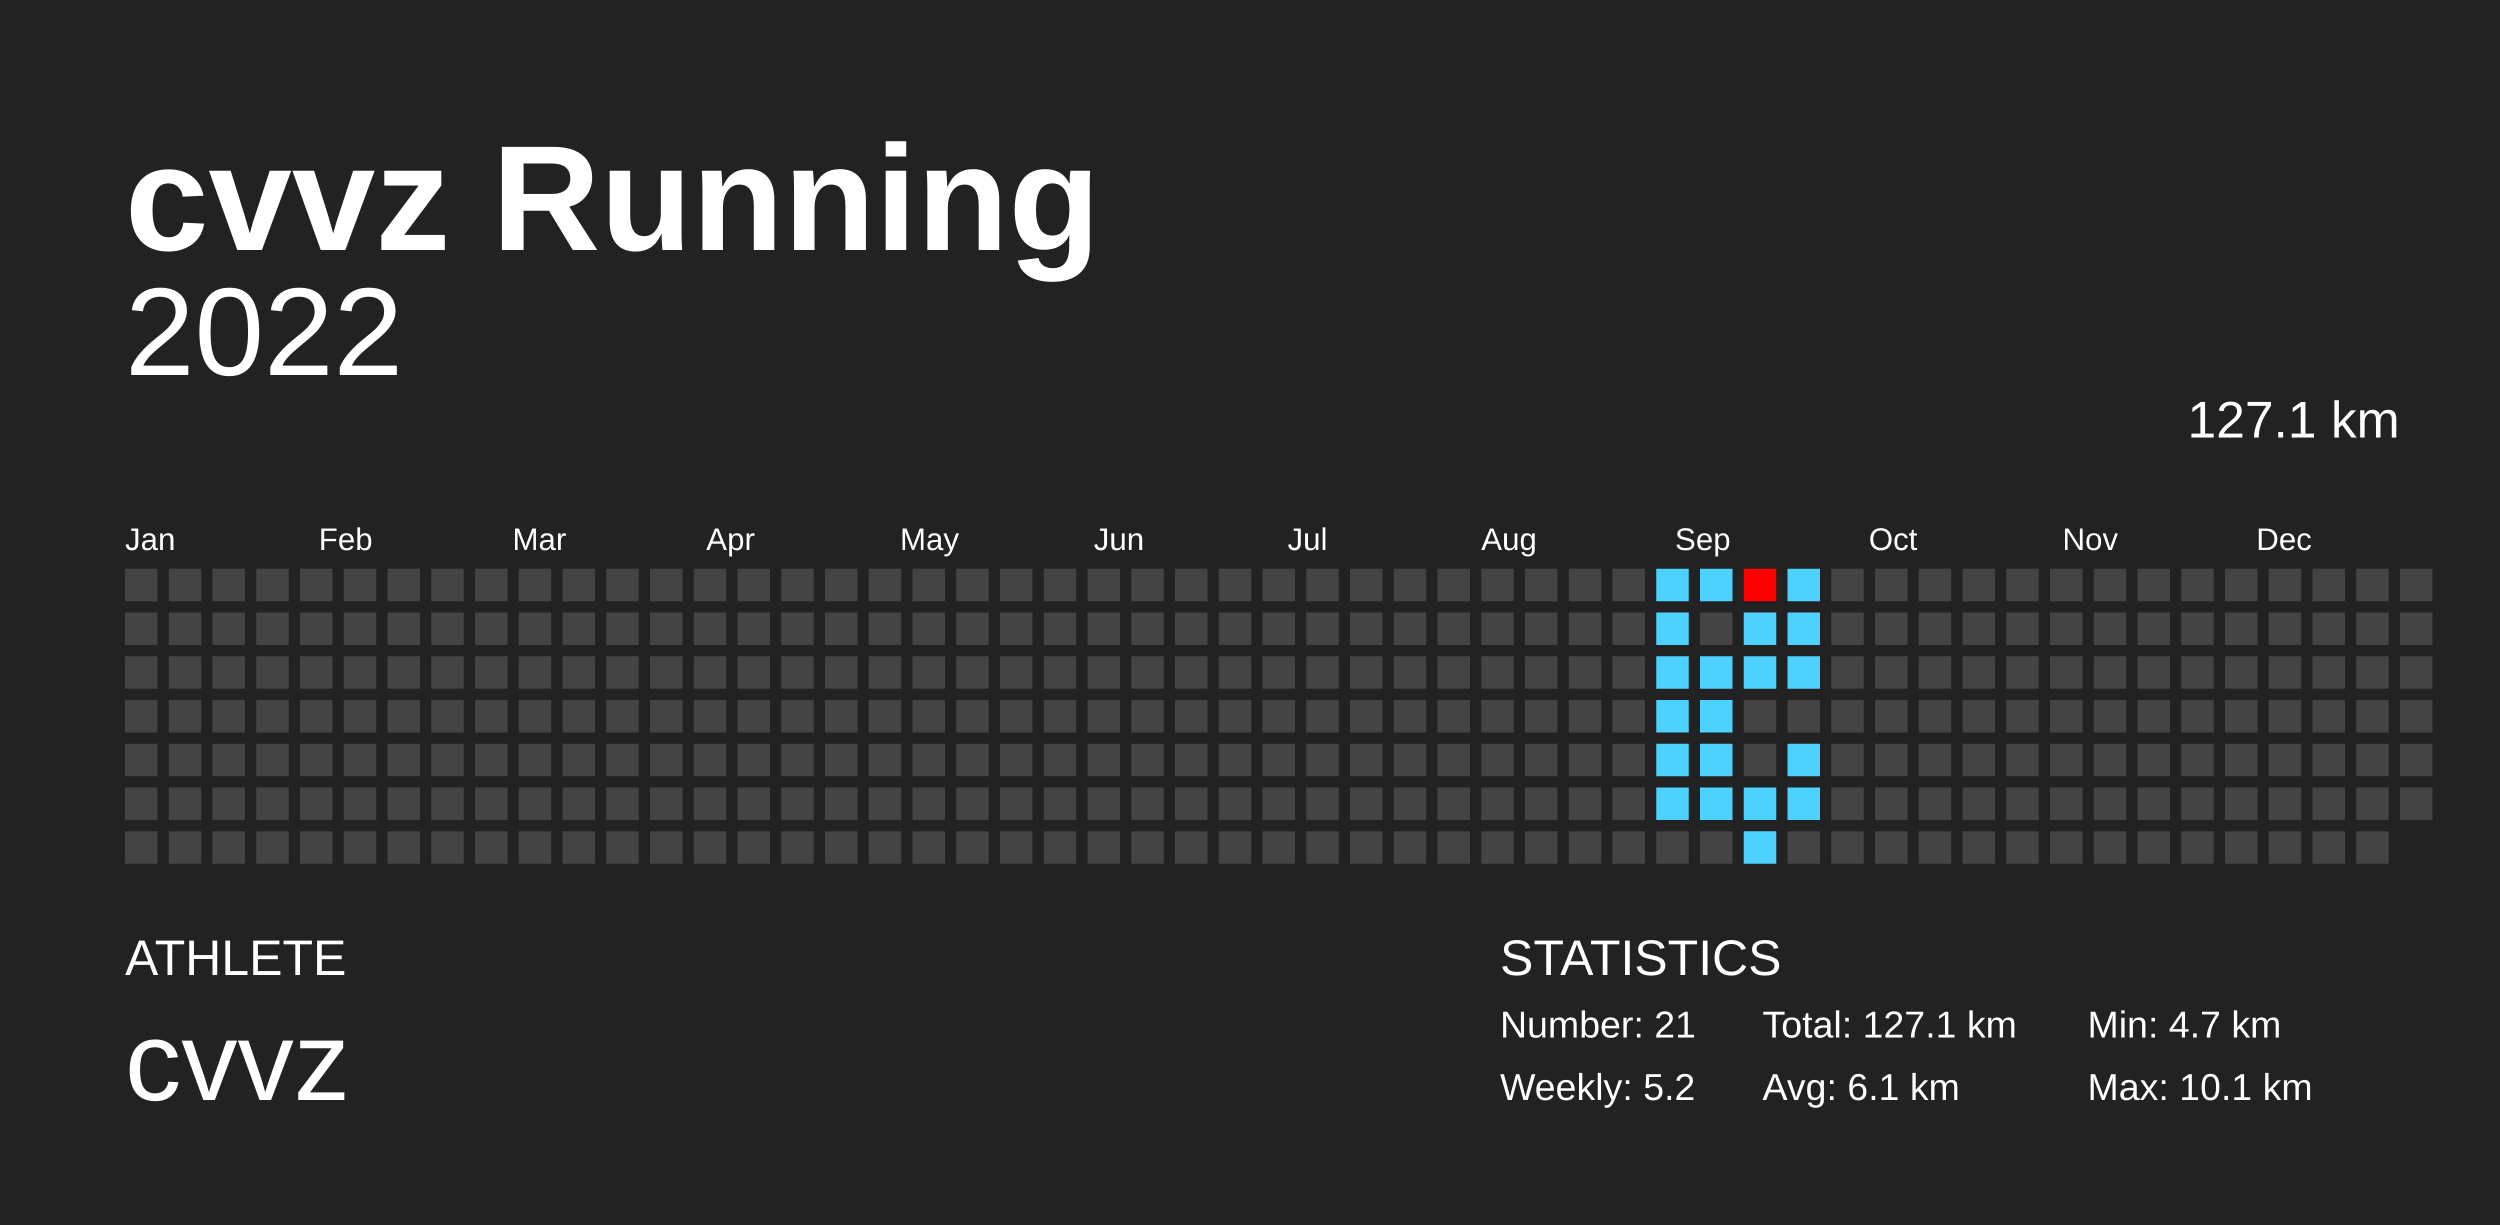
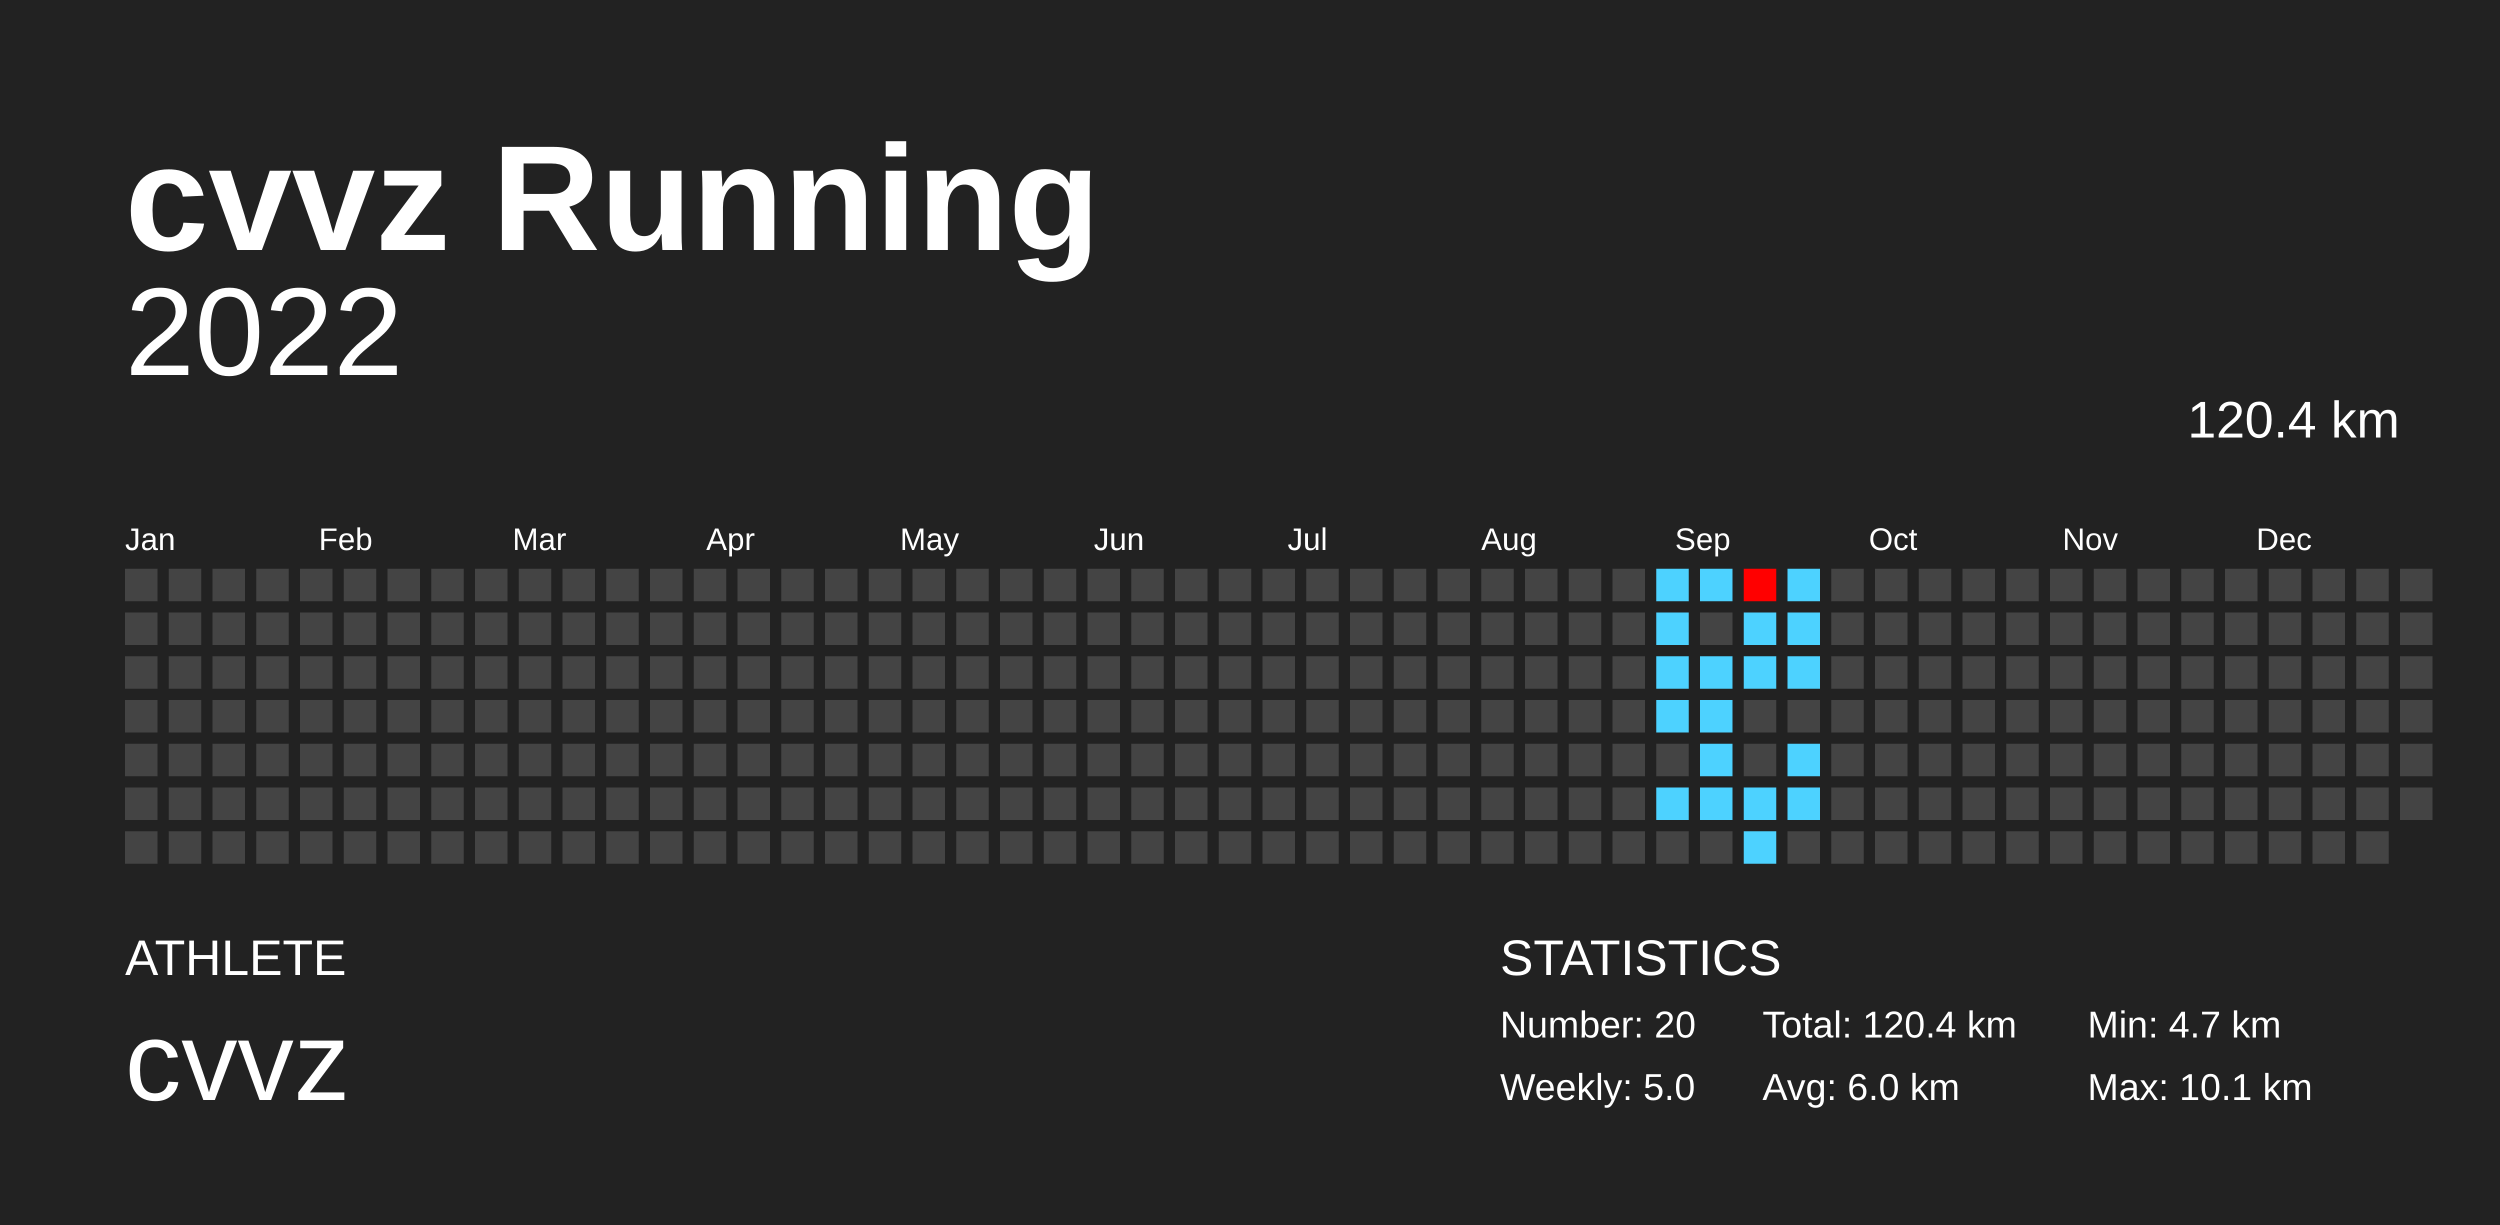
<svg xmlns="http://www.w3.org/2000/svg" baseProfile="full" height="98mm" version="1.1" viewBox="0,0,200,98" width="200mm">
  <defs />
  <rect fill="#222222" height="98" width="200" x="0" y="0" />
  <text fill="#FFFFFF" style="font-size:12px; font-family:Arial; font-weight:bold;" x="10" y="20">cvvz Running</text>
  <text fill="#FFFFFF" style="font-size:4px; font-family:Arial" x="10" y="78">ATHLETE</text>
  <text fill="#FFFFFF" style="font-size:9px; font-family:Arial" x="10" y="88">cvvz</text>
  <text fill="#FFFFFF" style="font-size:4px; font-family:Arial" x="120" y="78">STATISTICS</text>
-   <text fill="#FFFFFF" style="font-size:3px; font-family:Arial" x="120" y="83">Number: 21</text>
-   <text fill="#FFFFFF" style="font-size:3px; font-family:Arial" x="120" y="88">Weekly: 5.2</text>
-   <text fill="#FFFFFF" style="font-size:3px; font-family:Arial" x="141" y="83">Total: 127.1 km</text>
-   <text fill="#FFFFFF" style="font-size:3px; font-family:Arial" x="141" y="88">Avg: 6.1 km</text>
+   <text fill="#FFFFFF" style="font-size:3px; font-family:Arial" x="120" y="83">Number: 20</text>
+   <text fill="#FFFFFF" style="font-size:3px; font-family:Arial" x="120" y="88">Weekly: 5.0</text>
+   <text fill="#FFFFFF" style="font-size:3px; font-family:Arial" x="141" y="83">Total: 120.4 km</text>
+   <text fill="#FFFFFF" style="font-size:3px; font-family:Arial" x="141" y="88">Avg: 6.0 km</text>
  <text fill="#FFFFFF" style="font-size:3px; font-family:Arial" x="167" y="83">Min: 4.7 km</text>
  <text fill="#FFFFFF" style="font-size:3px; font-family:Arial" x="167" y="88">Max: 10.1 km</text>
  <text alignment-baseline="hanging" fill="#FFFFFF" style="font-size:10.0px; font-family:Arial;" x="10" y="30">2022</text>
-   <text alignment-baseline="hanging" fill="#FFFFFF" style="font-size:4.125px; font-family:Arial;" x="175" y="35">127.1 km</text>
+   <text alignment-baseline="hanging" fill="#FFFFFF" style="font-size:4.125px; font-family:Arial;" x="175" y="35">120.4 km</text>
  <text fill="#FFFFFF" style="font-size:2.5px; font-family:Arial" x="10.0" y="44">Jan</text>
  <text fill="#FFFFFF" style="font-size:2.5px; font-family:Arial" x="25.5" y="44">Feb</text>
  <text fill="#FFFFFF" style="font-size:2.5px; font-family:Arial" x="41.0" y="44">Mar</text>
  <text fill="#FFFFFF" style="font-size:2.5px; font-family:Arial" x="56.5" y="44">Apr</text>
  <text fill="#FFFFFF" style="font-size:2.5px; font-family:Arial" x="72.0" y="44">May</text>
  <text fill="#FFFFFF" style="font-size:2.5px; font-family:Arial" x="87.5" y="44">Jun</text>
  <text fill="#FFFFFF" style="font-size:2.5px; font-family:Arial" x="103.0" y="44">Jul</text>
  <text fill="#FFFFFF" style="font-size:2.5px; font-family:Arial" x="118.5" y="44">Aug</text>
  <text fill="#FFFFFF" style="font-size:2.5px; font-family:Arial" x="134.0" y="44">Sep</text>
  <text fill="#FFFFFF" style="font-size:2.5px; font-family:Arial" x="149.5" y="44">Oct</text>
  <text fill="#FFFFFF" style="font-size:2.5px; font-family:Arial" x="165.0" y="44">Nov</text>
  <text fill="#FFFFFF" style="font-size:2.5px; font-family:Arial" x="180.5" y="44">Dec</text>
  <rect fill="#444444" height="2.6" width="2.6" x="10.0" y="45.5" />
  <rect fill="#444444" height="2.6" width="2.6" x="10.0" y="49.0" />
  <rect fill="#444444" height="2.6" width="2.6" x="10.0" y="52.5" />
  <rect fill="#444444" height="2.6" width="2.6" x="10.0" y="56.0" />
  <rect fill="#444444" height="2.6" width="2.6" x="10.0" y="59.5" />
  <rect fill="#444444" height="2.6" width="2.6" x="10.0" y="63.0" />
  <rect fill="#444444" height="2.6" width="2.6" x="10.0" y="66.5" />
  <rect fill="#444444" height="2.6" width="2.6" x="13.5" y="45.5" />
  <rect fill="#444444" height="2.6" width="2.6" x="13.5" y="49.0" />
  <rect fill="#444444" height="2.6" width="2.6" x="13.5" y="52.5" />
  <rect fill="#444444" height="2.6" width="2.6" x="13.5" y="56.0" />
  <rect fill="#444444" height="2.6" width="2.6" x="13.5" y="59.5" />
  <rect fill="#444444" height="2.6" width="2.6" x="13.5" y="63.0" />
  <rect fill="#444444" height="2.6" width="2.6" x="13.5" y="66.5" />
  <rect fill="#444444" height="2.6" width="2.6" x="17.0" y="45.5" />
  <rect fill="#444444" height="2.6" width="2.6" x="17.0" y="49.0" />
  <rect fill="#444444" height="2.6" width="2.6" x="17.0" y="52.5" />
  <rect fill="#444444" height="2.6" width="2.6" x="17.0" y="56.0" />
  <rect fill="#444444" height="2.6" width="2.6" x="17.0" y="59.5" />
  <rect fill="#444444" height="2.6" width="2.6" x="17.0" y="63.0" />
  <rect fill="#444444" height="2.6" width="2.6" x="17.0" y="66.5" />
  <rect fill="#444444" height="2.6" width="2.6" x="20.5" y="45.5" />
  <rect fill="#444444" height="2.6" width="2.6" x="20.5" y="49.0" />
  <rect fill="#444444" height="2.6" width="2.6" x="20.5" y="52.5" />
  <rect fill="#444444" height="2.6" width="2.6" x="20.5" y="56.0" />
  <rect fill="#444444" height="2.6" width="2.6" x="20.5" y="59.5" />
  <rect fill="#444444" height="2.6" width="2.6" x="20.5" y="63.0" />
  <rect fill="#444444" height="2.6" width="2.6" x="20.5" y="66.5" />
  <rect fill="#444444" height="2.6" width="2.6" x="24.0" y="45.5" />
  <rect fill="#444444" height="2.6" width="2.6" x="24.0" y="49.0" />
  <rect fill="#444444" height="2.6" width="2.6" x="24.0" y="52.5" />
  <rect fill="#444444" height="2.6" width="2.6" x="24.0" y="56.0" />
  <rect fill="#444444" height="2.6" width="2.6" x="24.0" y="59.5" />
  <rect fill="#444444" height="2.6" width="2.6" x="24.0" y="63.0" />
  <rect fill="#444444" height="2.6" width="2.6" x="24.0" y="66.5" />
  <rect fill="#444444" height="2.6" width="2.6" x="27.5" y="45.5" />
  <rect fill="#444444" height="2.6" width="2.6" x="27.5" y="49.0" />
  <rect fill="#444444" height="2.6" width="2.6" x="27.5" y="52.5" />
  <rect fill="#444444" height="2.6" width="2.6" x="27.5" y="56.0" />
  <rect fill="#444444" height="2.6" width="2.6" x="27.5" y="59.5" />
  <rect fill="#444444" height="2.6" width="2.6" x="27.5" y="63.0" />
  <rect fill="#444444" height="2.6" width="2.6" x="27.5" y="66.5" />
  <rect fill="#444444" height="2.6" width="2.6" x="31.0" y="45.5" />
  <rect fill="#444444" height="2.6" width="2.6" x="31.0" y="49.0" />
  <rect fill="#444444" height="2.6" width="2.6" x="31.0" y="52.5" />
  <rect fill="#444444" height="2.6" width="2.6" x="31.0" y="56.0" />
  <rect fill="#444444" height="2.6" width="2.6" x="31.0" y="59.5" />
  <rect fill="#444444" height="2.6" width="2.6" x="31.0" y="63.0" />
  <rect fill="#444444" height="2.6" width="2.6" x="31.0" y="66.5" />
  <rect fill="#444444" height="2.6" width="2.6" x="34.5" y="45.5" />
  <rect fill="#444444" height="2.6" width="2.6" x="34.5" y="49.0" />
  <rect fill="#444444" height="2.6" width="2.6" x="34.5" y="52.5" />
  <rect fill="#444444" height="2.6" width="2.6" x="34.5" y="56.0" />
  <rect fill="#444444" height="2.6" width="2.6" x="34.5" y="59.5" />
  <rect fill="#444444" height="2.6" width="2.6" x="34.5" y="63.0" />
  <rect fill="#444444" height="2.6" width="2.6" x="34.5" y="66.5" />
  <rect fill="#444444" height="2.6" width="2.6" x="38.0" y="45.5" />
  <rect fill="#444444" height="2.6" width="2.6" x="38.0" y="49.0" />
  <rect fill="#444444" height="2.6" width="2.6" x="38.0" y="52.5" />
  <rect fill="#444444" height="2.6" width="2.6" x="38.0" y="56.0" />
  <rect fill="#444444" height="2.6" width="2.6" x="38.0" y="59.5" />
  <rect fill="#444444" height="2.6" width="2.6" x="38.0" y="63.0" />
  <rect fill="#444444" height="2.6" width="2.6" x="38.0" y="66.5" />
  <rect fill="#444444" height="2.6" width="2.6" x="41.5" y="45.5" />
  <rect fill="#444444" height="2.6" width="2.6" x="41.5" y="49.0" />
  <rect fill="#444444" height="2.6" width="2.6" x="41.5" y="52.5" />
  <rect fill="#444444" height="2.6" width="2.6" x="41.5" y="56.0" />
  <rect fill="#444444" height="2.6" width="2.6" x="41.5" y="59.5" />
  <rect fill="#444444" height="2.6" width="2.6" x="41.5" y="63.0" />
  <rect fill="#444444" height="2.6" width="2.6" x="41.5" y="66.5" />
  <rect fill="#444444" height="2.6" width="2.6" x="45.0" y="45.5" />
  <rect fill="#444444" height="2.6" width="2.6" x="45.0" y="49.0" />
  <rect fill="#444444" height="2.6" width="2.6" x="45.0" y="52.5" />
  <rect fill="#444444" height="2.6" width="2.6" x="45.0" y="56.0" />
  <rect fill="#444444" height="2.6" width="2.6" x="45.0" y="59.5" />
  <rect fill="#444444" height="2.6" width="2.6" x="45.0" y="63.0" />
  <rect fill="#444444" height="2.6" width="2.6" x="45.0" y="66.5" />
  <rect fill="#444444" height="2.6" width="2.6" x="48.5" y="45.5" />
  <rect fill="#444444" height="2.6" width="2.6" x="48.5" y="49.0" />
  <rect fill="#444444" height="2.6" width="2.6" x="48.5" y="52.5" />
  <rect fill="#444444" height="2.6" width="2.6" x="48.5" y="56.0" />
  <rect fill="#444444" height="2.6" width="2.6" x="48.5" y="59.5" />
  <rect fill="#444444" height="2.6" width="2.6" x="48.5" y="63.0" />
  <rect fill="#444444" height="2.6" width="2.6" x="48.5" y="66.5" />
  <rect fill="#444444" height="2.6" width="2.6" x="52.0" y="45.5" />
  <rect fill="#444444" height="2.6" width="2.6" x="52.0" y="49.0" />
  <rect fill="#444444" height="2.6" width="2.6" x="52.0" y="52.5" />
  <rect fill="#444444" height="2.6" width="2.6" x="52.0" y="56.0" />
  <rect fill="#444444" height="2.6" width="2.6" x="52.0" y="59.5" />
  <rect fill="#444444" height="2.6" width="2.6" x="52.0" y="63.0" />
  <rect fill="#444444" height="2.6" width="2.6" x="52.0" y="66.5" />
  <rect fill="#444444" height="2.6" width="2.6" x="55.5" y="45.5" />
  <rect fill="#444444" height="2.6" width="2.6" x="55.5" y="49.0" />
  <rect fill="#444444" height="2.6" width="2.6" x="55.5" y="52.5" />
  <rect fill="#444444" height="2.6" width="2.6" x="55.5" y="56.0" />
  <rect fill="#444444" height="2.6" width="2.6" x="55.5" y="59.5" />
  <rect fill="#444444" height="2.6" width="2.6" x="55.5" y="63.0" />
  <rect fill="#444444" height="2.6" width="2.6" x="55.5" y="66.5" />
  <rect fill="#444444" height="2.6" width="2.6" x="59.0" y="45.5" />
  <rect fill="#444444" height="2.6" width="2.6" x="59.0" y="49.0" />
  <rect fill="#444444" height="2.6" width="2.6" x="59.0" y="52.5" />
  <rect fill="#444444" height="2.6" width="2.6" x="59.0" y="56.0" />
  <rect fill="#444444" height="2.6" width="2.6" x="59.0" y="59.5" />
  <rect fill="#444444" height="2.6" width="2.6" x="59.0" y="63.0" />
  <rect fill="#444444" height="2.6" width="2.6" x="59.0" y="66.5" />
  <rect fill="#444444" height="2.6" width="2.6" x="62.5" y="45.5" />
  <rect fill="#444444" height="2.6" width="2.6" x="62.5" y="49.0" />
  <rect fill="#444444" height="2.6" width="2.6" x="62.5" y="52.5" />
  <rect fill="#444444" height="2.6" width="2.6" x="62.5" y="56.0" />
  <rect fill="#444444" height="2.6" width="2.6" x="62.5" y="59.5" />
  <rect fill="#444444" height="2.6" width="2.6" x="62.5" y="63.0" />
  <rect fill="#444444" height="2.6" width="2.6" x="62.5" y="66.5" />
  <rect fill="#444444" height="2.6" width="2.6" x="66.0" y="45.5" />
  <rect fill="#444444" height="2.6" width="2.6" x="66.0" y="49.0" />
  <rect fill="#444444" height="2.6" width="2.6" x="66.0" y="52.5" />
  <rect fill="#444444" height="2.6" width="2.6" x="66.0" y="56.0" />
  <rect fill="#444444" height="2.6" width="2.6" x="66.0" y="59.5" />
  <rect fill="#444444" height="2.6" width="2.6" x="66.0" y="63.0" />
  <rect fill="#444444" height="2.6" width="2.6" x="66.0" y="66.5" />
  <rect fill="#444444" height="2.6" width="2.6" x="69.5" y="45.5" />
  <rect fill="#444444" height="2.6" width="2.6" x="69.5" y="49.0" />
  <rect fill="#444444" height="2.6" width="2.6" x="69.5" y="52.5" />
  <rect fill="#444444" height="2.6" width="2.6" x="69.5" y="56.0" />
  <rect fill="#444444" height="2.6" width="2.6" x="69.5" y="59.5" />
  <rect fill="#444444" height="2.6" width="2.6" x="69.5" y="63.0" />
  <rect fill="#444444" height="2.6" width="2.6" x="69.5" y="66.5" />
  <rect fill="#444444" height="2.6" width="2.6" x="73.0" y="45.5" />
  <rect fill="#444444" height="2.6" width="2.6" x="73.0" y="49.0" />
  <rect fill="#444444" height="2.6" width="2.6" x="73.0" y="52.5" />
  <rect fill="#444444" height="2.6" width="2.6" x="73.0" y="56.0" />
  <rect fill="#444444" height="2.6" width="2.6" x="73.0" y="59.5" />
  <rect fill="#444444" height="2.6" width="2.6" x="73.0" y="63.0" />
  <rect fill="#444444" height="2.6" width="2.6" x="73.0" y="66.5" />
  <rect fill="#444444" height="2.6" width="2.6" x="76.5" y="45.5" />
  <rect fill="#444444" height="2.6" width="2.6" x="76.5" y="49.0" />
  <rect fill="#444444" height="2.6" width="2.6" x="76.5" y="52.5" />
  <rect fill="#444444" height="2.6" width="2.6" x="76.5" y="56.0" />
  <rect fill="#444444" height="2.6" width="2.6" x="76.5" y="59.5" />
  <rect fill="#444444" height="2.6" width="2.6" x="76.5" y="63.0" />
  <rect fill="#444444" height="2.6" width="2.6" x="76.5" y="66.5" />
  <rect fill="#444444" height="2.6" width="2.6" x="80.0" y="45.5" />
  <rect fill="#444444" height="2.6" width="2.6" x="80.0" y="49.0" />
  <rect fill="#444444" height="2.6" width="2.6" x="80.0" y="52.5" />
  <rect fill="#444444" height="2.6" width="2.6" x="80.0" y="56.0" />
  <rect fill="#444444" height="2.6" width="2.6" x="80.0" y="59.5" />
  <rect fill="#444444" height="2.6" width="2.6" x="80.0" y="63.0" />
  <rect fill="#444444" height="2.6" width="2.6" x="80.0" y="66.5" />
  <rect fill="#444444" height="2.6" width="2.6" x="83.5" y="45.5" />
  <rect fill="#444444" height="2.6" width="2.6" x="83.5" y="49.0" />
  <rect fill="#444444" height="2.6" width="2.6" x="83.5" y="52.5" />
  <rect fill="#444444" height="2.6" width="2.6" x="83.5" y="56.0" />
  <rect fill="#444444" height="2.6" width="2.6" x="83.5" y="59.5" />
  <rect fill="#444444" height="2.6" width="2.6" x="83.5" y="63.0" />
  <rect fill="#444444" height="2.6" width="2.6" x="83.5" y="66.5" />
  <rect fill="#444444" height="2.6" width="2.6" x="87.0" y="45.5" />
  <rect fill="#444444" height="2.6" width="2.6" x="87.0" y="49.0" />
  <rect fill="#444444" height="2.6" width="2.6" x="87.0" y="52.5" />
  <rect fill="#444444" height="2.6" width="2.6" x="87.0" y="56.0" />
  <rect fill="#444444" height="2.6" width="2.6" x="87.0" y="59.5" />
  <rect fill="#444444" height="2.6" width="2.6" x="87.0" y="63.0" />
  <rect fill="#444444" height="2.6" width="2.6" x="87.0" y="66.5" />
  <rect fill="#444444" height="2.6" width="2.6" x="90.5" y="45.5" />
  <rect fill="#444444" height="2.6" width="2.6" x="90.5" y="49.0" />
  <rect fill="#444444" height="2.6" width="2.6" x="90.5" y="52.5" />
  <rect fill="#444444" height="2.6" width="2.6" x="90.5" y="56.0" />
  <rect fill="#444444" height="2.6" width="2.6" x="90.5" y="59.5" />
  <rect fill="#444444" height="2.6" width="2.6" x="90.5" y="63.0" />
  <rect fill="#444444" height="2.6" width="2.6" x="90.5" y="66.5" />
  <rect fill="#444444" height="2.6" width="2.6" x="94.0" y="45.5" />
  <rect fill="#444444" height="2.6" width="2.6" x="94.0" y="49.0" />
  <rect fill="#444444" height="2.6" width="2.6" x="94.0" y="52.5" />
  <rect fill="#444444" height="2.6" width="2.6" x="94.0" y="56.0" />
  <rect fill="#444444" height="2.6" width="2.6" x="94.0" y="59.5" />
  <rect fill="#444444" height="2.6" width="2.6" x="94.0" y="63.0" />
  <rect fill="#444444" height="2.6" width="2.6" x="94.0" y="66.5" />
  <rect fill="#444444" height="2.6" width="2.6" x="97.5" y="45.5" />
  <rect fill="#444444" height="2.6" width="2.6" x="97.5" y="49.0" />
  <rect fill="#444444" height="2.6" width="2.6" x="97.5" y="52.5" />
  <rect fill="#444444" height="2.6" width="2.6" x="97.5" y="56.0" />
  <rect fill="#444444" height="2.6" width="2.6" x="97.5" y="59.5" />
  <rect fill="#444444" height="2.6" width="2.6" x="97.5" y="63.0" />
  <rect fill="#444444" height="2.6" width="2.6" x="97.5" y="66.5" />
  <rect fill="#444444" height="2.6" width="2.6" x="101.0" y="45.5" />
  <rect fill="#444444" height="2.6" width="2.6" x="101.0" y="49.0" />
  <rect fill="#444444" height="2.6" width="2.6" x="101.0" y="52.5" />
  <rect fill="#444444" height="2.6" width="2.6" x="101.0" y="56.0" />
  <rect fill="#444444" height="2.6" width="2.6" x="101.0" y="59.5" />
  <rect fill="#444444" height="2.6" width="2.6" x="101.0" y="63.0" />
  <rect fill="#444444" height="2.6" width="2.6" x="101.0" y="66.5" />
  <rect fill="#444444" height="2.6" width="2.6" x="104.5" y="45.5" />
  <rect fill="#444444" height="2.6" width="2.6" x="104.5" y="49.0" />
  <rect fill="#444444" height="2.6" width="2.6" x="104.5" y="52.5" />
  <rect fill="#444444" height="2.6" width="2.6" x="104.5" y="56.0" />
  <rect fill="#444444" height="2.6" width="2.6" x="104.5" y="59.5" />
  <rect fill="#444444" height="2.6" width="2.6" x="104.5" y="63.0" />
  <rect fill="#444444" height="2.6" width="2.6" x="104.5" y="66.5" />
  <rect fill="#444444" height="2.6" width="2.6" x="108.0" y="45.5" />
  <rect fill="#444444" height="2.6" width="2.6" x="108.0" y="49.0" />
  <rect fill="#444444" height="2.6" width="2.6" x="108.0" y="52.5" />
  <rect fill="#444444" height="2.6" width="2.6" x="108.0" y="56.0" />
  <rect fill="#444444" height="2.6" width="2.6" x="108.0" y="59.5" />
  <rect fill="#444444" height="2.6" width="2.6" x="108.0" y="63.0" />
  <rect fill="#444444" height="2.6" width="2.6" x="108.0" y="66.5" />
  <rect fill="#444444" height="2.6" width="2.6" x="111.5" y="45.5" />
  <rect fill="#444444" height="2.6" width="2.6" x="111.5" y="49.0" />
  <rect fill="#444444" height="2.6" width="2.6" x="111.5" y="52.5" />
  <rect fill="#444444" height="2.6" width="2.6" x="111.5" y="56.0" />
  <rect fill="#444444" height="2.6" width="2.6" x="111.5" y="59.5" />
  <rect fill="#444444" height="2.6" width="2.6" x="111.5" y="63.0" />
  <rect fill="#444444" height="2.6" width="2.6" x="111.5" y="66.5" />
  <rect fill="#444444" height="2.6" width="2.6" x="115.0" y="45.5" />
  <rect fill="#444444" height="2.6" width="2.6" x="115.0" y="49.0" />
  <rect fill="#444444" height="2.6" width="2.6" x="115.0" y="52.5" />
  <rect fill="#444444" height="2.6" width="2.6" x="115.0" y="56.0" />
  <rect fill="#444444" height="2.6" width="2.6" x="115.0" y="59.5" />
  <rect fill="#444444" height="2.6" width="2.6" x="115.0" y="63.0" />
  <rect fill="#444444" height="2.6" width="2.6" x="115.0" y="66.5" />
  <rect fill="#444444" height="2.6" width="2.6" x="118.5" y="45.5" />
  <rect fill="#444444" height="2.6" width="2.6" x="118.5" y="49.0" />
  <rect fill="#444444" height="2.6" width="2.6" x="118.5" y="52.5" />
  <rect fill="#444444" height="2.6" width="2.6" x="118.5" y="56.0" />
  <rect fill="#444444" height="2.6" width="2.6" x="118.5" y="59.5" />
  <rect fill="#444444" height="2.6" width="2.6" x="118.5" y="63.0" />
  <rect fill="#444444" height="2.6" width="2.6" x="118.5" y="66.5" />
  <rect fill="#444444" height="2.6" width="2.6" x="122.0" y="45.5" />
  <rect fill="#444444" height="2.6" width="2.6" x="122.0" y="49.0" />
  <rect fill="#444444" height="2.6" width="2.6" x="122.0" y="52.5" />
  <rect fill="#444444" height="2.6" width="2.6" x="122.0" y="56.0" />
  <rect fill="#444444" height="2.6" width="2.6" x="122.0" y="59.5" />
  <rect fill="#444444" height="2.6" width="2.6" x="122.0" y="63.0" />
  <rect fill="#444444" height="2.6" width="2.6" x="122.0" y="66.5" />
  <rect fill="#444444" height="2.6" width="2.6" x="125.5" y="45.5" />
  <rect fill="#444444" height="2.6" width="2.6" x="125.5" y="49.0" />
  <rect fill="#444444" height="2.6" width="2.6" x="125.5" y="52.5" />
  <rect fill="#444444" height="2.6" width="2.6" x="125.5" y="56.0" />
  <rect fill="#444444" height="2.6" width="2.6" x="125.5" y="59.5" />
  <rect fill="#444444" height="2.6" width="2.6" x="125.5" y="63.0" />
  <rect fill="#444444" height="2.6" width="2.6" x="125.5" y="66.5" />
  <rect fill="#444444" height="2.6" width="2.6" x="129.0" y="45.5" />
  <rect fill="#444444" height="2.6" width="2.6" x="129.0" y="49.0" />
  <rect fill="#444444" height="2.6" width="2.6" x="129.0" y="52.5" />
  <rect fill="#444444" height="2.6" width="2.6" x="129.0" y="56.0" />
  <rect fill="#444444" height="2.6" width="2.6" x="129.0" y="59.5" />
  <rect fill="#444444" height="2.6" width="2.6" x="129.0" y="63.0" />
  <rect fill="#444444" height="2.6" width="2.6" x="129.0" y="66.5" />
  <rect fill="#4dd2ff" height="2.6" width="2.6" x="132.5" y="45.5" />
  <rect fill="#4dd2ff" height="2.6" width="2.6" x="132.5" y="49.0" />
  <rect fill="#4dd2ff" height="2.6" width="2.6" x="132.5" y="52.5" />
  <rect fill="#4dd2ff" height="2.6" width="2.6" x="132.5" y="56.0" />
-   <rect fill="#4dd2ff" height="2.6" width="2.6" x="132.5" y="59.5" />
+   <rect fill="#444444" height="2.6" width="2.6" x="132.5" y="59.5" />
  <rect fill="#4dd2ff" height="2.6" width="2.6" x="132.5" y="63.0" />
  <rect fill="#444444" height="2.6" width="2.6" x="132.5" y="66.5" />
  <rect fill="#4dd2ff" height="2.6" width="2.6" x="136.0" y="45.5" />
  <rect fill="#444444" height="2.6" width="2.6" x="136.0" y="49.0" />
  <rect fill="#4dd2ff" height="2.6" width="2.6" x="136.0" y="52.5" />
  <rect fill="#4dd2ff" height="2.6" width="2.6" x="136.0" y="56.0" />
  <rect fill="#4dd2ff" height="2.6" width="2.6" x="136.0" y="59.5" />
  <rect fill="#4dd2ff" height="2.6" width="2.6" x="136.0" y="63.0" />
  <rect fill="#444444" height="2.6" width="2.6" x="136.0" y="66.5" />
  <rect fill="#ff0000" height="2.6" width="2.6" x="139.5" y="45.5" />
  <rect fill="#4dd2ff" height="2.6" width="2.6" x="139.5" y="49.0" />
  <rect fill="#4dd2ff" height="2.6" width="2.6" x="139.5" y="52.5" />
  <rect fill="#444444" height="2.6" width="2.6" x="139.5" y="56.0" />
  <rect fill="#444444" height="2.6" width="2.6" x="139.5" y="59.5" />
  <rect fill="#4dd2ff" height="2.6" width="2.6" x="139.5" y="63.0" />
  <rect fill="#4dd2ff" height="2.6" width="2.6" x="139.5" y="66.5" />
  <rect fill="#4dd2ff" height="2.6" width="2.6" x="143.0" y="45.5" />
  <rect fill="#4dd2ff" height="2.6" width="2.6" x="143.0" y="49.0" />
  <rect fill="#4dd2ff" height="2.6" width="2.6" x="143.0" y="52.5" />
  <rect fill="#444444" height="2.6" width="2.6" x="143.0" y="56.0" />
  <rect fill="#4dd2ff" height="2.6" width="2.6" x="143.0" y="59.5" />
  <rect fill="#4dd2ff" height="2.6" width="2.6" x="143.0" y="63.0" />
  <rect fill="#444444" height="2.6" width="2.6" x="143.0" y="66.5" />
  <rect fill="#444444" height="2.6" width="2.6" x="146.5" y="45.5" />
  <rect fill="#444444" height="2.6" width="2.6" x="146.5" y="49.0" />
  <rect fill="#444444" height="2.6" width="2.6" x="146.5" y="52.5" />
  <rect fill="#444444" height="2.6" width="2.6" x="146.5" y="56.0" />
  <rect fill="#444444" height="2.6" width="2.6" x="146.5" y="59.5" />
  <rect fill="#444444" height="2.6" width="2.6" x="146.5" y="63.0" />
  <rect fill="#444444" height="2.6" width="2.6" x="146.5" y="66.5" />
  <rect fill="#444444" height="2.6" width="2.6" x="150.0" y="45.5" />
  <rect fill="#444444" height="2.6" width="2.6" x="150.0" y="49.0" />
  <rect fill="#444444" height="2.6" width="2.6" x="150.0" y="52.5" />
  <rect fill="#444444" height="2.6" width="2.6" x="150.0" y="56.0" />
  <rect fill="#444444" height="2.6" width="2.6" x="150.0" y="59.5" />
  <rect fill="#444444" height="2.6" width="2.6" x="150.0" y="63.0" />
  <rect fill="#444444" height="2.6" width="2.6" x="150.0" y="66.5" />
  <rect fill="#444444" height="2.6" width="2.6" x="153.5" y="45.5" />
  <rect fill="#444444" height="2.6" width="2.6" x="153.5" y="49.0" />
  <rect fill="#444444" height="2.6" width="2.6" x="153.5" y="52.5" />
  <rect fill="#444444" height="2.6" width="2.6" x="153.5" y="56.0" />
  <rect fill="#444444" height="2.6" width="2.6" x="153.5" y="59.5" />
  <rect fill="#444444" height="2.6" width="2.6" x="153.5" y="63.0" />
  <rect fill="#444444" height="2.6" width="2.6" x="153.5" y="66.5" />
  <rect fill="#444444" height="2.6" width="2.6" x="157.0" y="45.5" />
  <rect fill="#444444" height="2.6" width="2.6" x="157.0" y="49.0" />
  <rect fill="#444444" height="2.6" width="2.6" x="157.0" y="52.5" />
  <rect fill="#444444" height="2.6" width="2.6" x="157.0" y="56.0" />
  <rect fill="#444444" height="2.6" width="2.6" x="157.0" y="59.5" />
  <rect fill="#444444" height="2.6" width="2.6" x="157.0" y="63.0" />
  <rect fill="#444444" height="2.6" width="2.6" x="157.0" y="66.5" />
  <rect fill="#444444" height="2.6" width="2.6" x="160.5" y="45.5" />
  <rect fill="#444444" height="2.6" width="2.6" x="160.5" y="49.0" />
  <rect fill="#444444" height="2.6" width="2.6" x="160.5" y="52.5" />
  <rect fill="#444444" height="2.6" width="2.6" x="160.5" y="56.0" />
  <rect fill="#444444" height="2.6" width="2.6" x="160.5" y="59.5" />
  <rect fill="#444444" height="2.6" width="2.6" x="160.5" y="63.0" />
  <rect fill="#444444" height="2.6" width="2.6" x="160.5" y="66.5" />
  <rect fill="#444444" height="2.6" width="2.6" x="164.0" y="45.5" />
  <rect fill="#444444" height="2.6" width="2.6" x="164.0" y="49.0" />
  <rect fill="#444444" height="2.6" width="2.6" x="164.0" y="52.5" />
  <rect fill="#444444" height="2.6" width="2.6" x="164.0" y="56.0" />
  <rect fill="#444444" height="2.6" width="2.6" x="164.0" y="59.5" />
  <rect fill="#444444" height="2.6" width="2.6" x="164.0" y="63.0" />
  <rect fill="#444444" height="2.6" width="2.6" x="164.0" y="66.5" />
  <rect fill="#444444" height="2.6" width="2.6" x="167.5" y="45.5" />
  <rect fill="#444444" height="2.6" width="2.6" x="167.5" y="49.0" />
  <rect fill="#444444" height="2.6" width="2.6" x="167.5" y="52.5" />
  <rect fill="#444444" height="2.6" width="2.6" x="167.5" y="56.0" />
  <rect fill="#444444" height="2.6" width="2.6" x="167.5" y="59.5" />
  <rect fill="#444444" height="2.6" width="2.6" x="167.5" y="63.0" />
  <rect fill="#444444" height="2.6" width="2.6" x="167.5" y="66.5" />
  <rect fill="#444444" height="2.6" width="2.6" x="171.0" y="45.5" />
  <rect fill="#444444" height="2.6" width="2.6" x="171.0" y="49.0" />
  <rect fill="#444444" height="2.6" width="2.6" x="171.0" y="52.5" />
  <rect fill="#444444" height="2.6" width="2.6" x="171.0" y="56.0" />
  <rect fill="#444444" height="2.6" width="2.6" x="171.0" y="59.5" />
  <rect fill="#444444" height="2.6" width="2.6" x="171.0" y="63.0" />
  <rect fill="#444444" height="2.6" width="2.6" x="171.0" y="66.5" />
  <rect fill="#444444" height="2.6" width="2.6" x="174.5" y="45.5" />
  <rect fill="#444444" height="2.6" width="2.6" x="174.5" y="49.0" />
  <rect fill="#444444" height="2.6" width="2.6" x="174.5" y="52.5" />
  <rect fill="#444444" height="2.6" width="2.6" x="174.5" y="56.0" />
  <rect fill="#444444" height="2.6" width="2.6" x="174.5" y="59.5" />
  <rect fill="#444444" height="2.6" width="2.6" x="174.5" y="63.0" />
  <rect fill="#444444" height="2.6" width="2.6" x="174.5" y="66.5" />
  <rect fill="#444444" height="2.6" width="2.6" x="178.0" y="45.5" />
  <rect fill="#444444" height="2.6" width="2.6" x="178.0" y="49.0" />
  <rect fill="#444444" height="2.6" width="2.6" x="178.0" y="52.5" />
  <rect fill="#444444" height="2.6" width="2.6" x="178.0" y="56.0" />
  <rect fill="#444444" height="2.6" width="2.6" x="178.0" y="59.5" />
  <rect fill="#444444" height="2.6" width="2.6" x="178.0" y="63.0" />
  <rect fill="#444444" height="2.6" width="2.6" x="178.0" y="66.5" />
  <rect fill="#444444" height="2.6" width="2.6" x="181.5" y="45.5" />
  <rect fill="#444444" height="2.6" width="2.6" x="181.5" y="49.0" />
  <rect fill="#444444" height="2.6" width="2.6" x="181.5" y="52.5" />
  <rect fill="#444444" height="2.6" width="2.6" x="181.5" y="56.0" />
  <rect fill="#444444" height="2.6" width="2.6" x="181.5" y="59.5" />
  <rect fill="#444444" height="2.6" width="2.6" x="181.5" y="63.0" />
  <rect fill="#444444" height="2.6" width="2.6" x="181.5" y="66.5" />
  <rect fill="#444444" height="2.6" width="2.6" x="185.0" y="45.5" />
  <rect fill="#444444" height="2.6" width="2.6" x="185.0" y="49.0" />
  <rect fill="#444444" height="2.6" width="2.6" x="185.0" y="52.5" />
  <rect fill="#444444" height="2.6" width="2.6" x="185.0" y="56.0" />
  <rect fill="#444444" height="2.6" width="2.6" x="185.0" y="59.5" />
  <rect fill="#444444" height="2.6" width="2.6" x="185.0" y="63.0" />
  <rect fill="#444444" height="2.6" width="2.6" x="185.0" y="66.5" />
  <rect fill="#444444" height="2.6" width="2.6" x="188.5" y="45.5" />
  <rect fill="#444444" height="2.6" width="2.6" x="188.5" y="49.0" />
  <rect fill="#444444" height="2.6" width="2.6" x="188.5" y="52.5" />
  <rect fill="#444444" height="2.6" width="2.6" x="188.5" y="56.0" />
  <rect fill="#444444" height="2.6" width="2.6" x="188.5" y="59.5" />
  <rect fill="#444444" height="2.6" width="2.6" x="188.5" y="63.0" />
  <rect fill="#444444" height="2.6" width="2.6" x="188.5" y="66.5" />
  <rect fill="#444444" height="2.6" width="2.6" x="192.0" y="45.5" />
  <rect fill="#444444" height="2.6" width="2.6" x="192.0" y="49.0" />
  <rect fill="#444444" height="2.6" width="2.6" x="192.0" y="52.5" />
  <rect fill="#444444" height="2.6" width="2.6" x="192.0" y="56.0" />
  <rect fill="#444444" height="2.6" width="2.6" x="192.0" y="59.5" />
  <rect fill="#444444" height="2.6" width="2.6" x="192.0" y="63.0" />
</svg>
